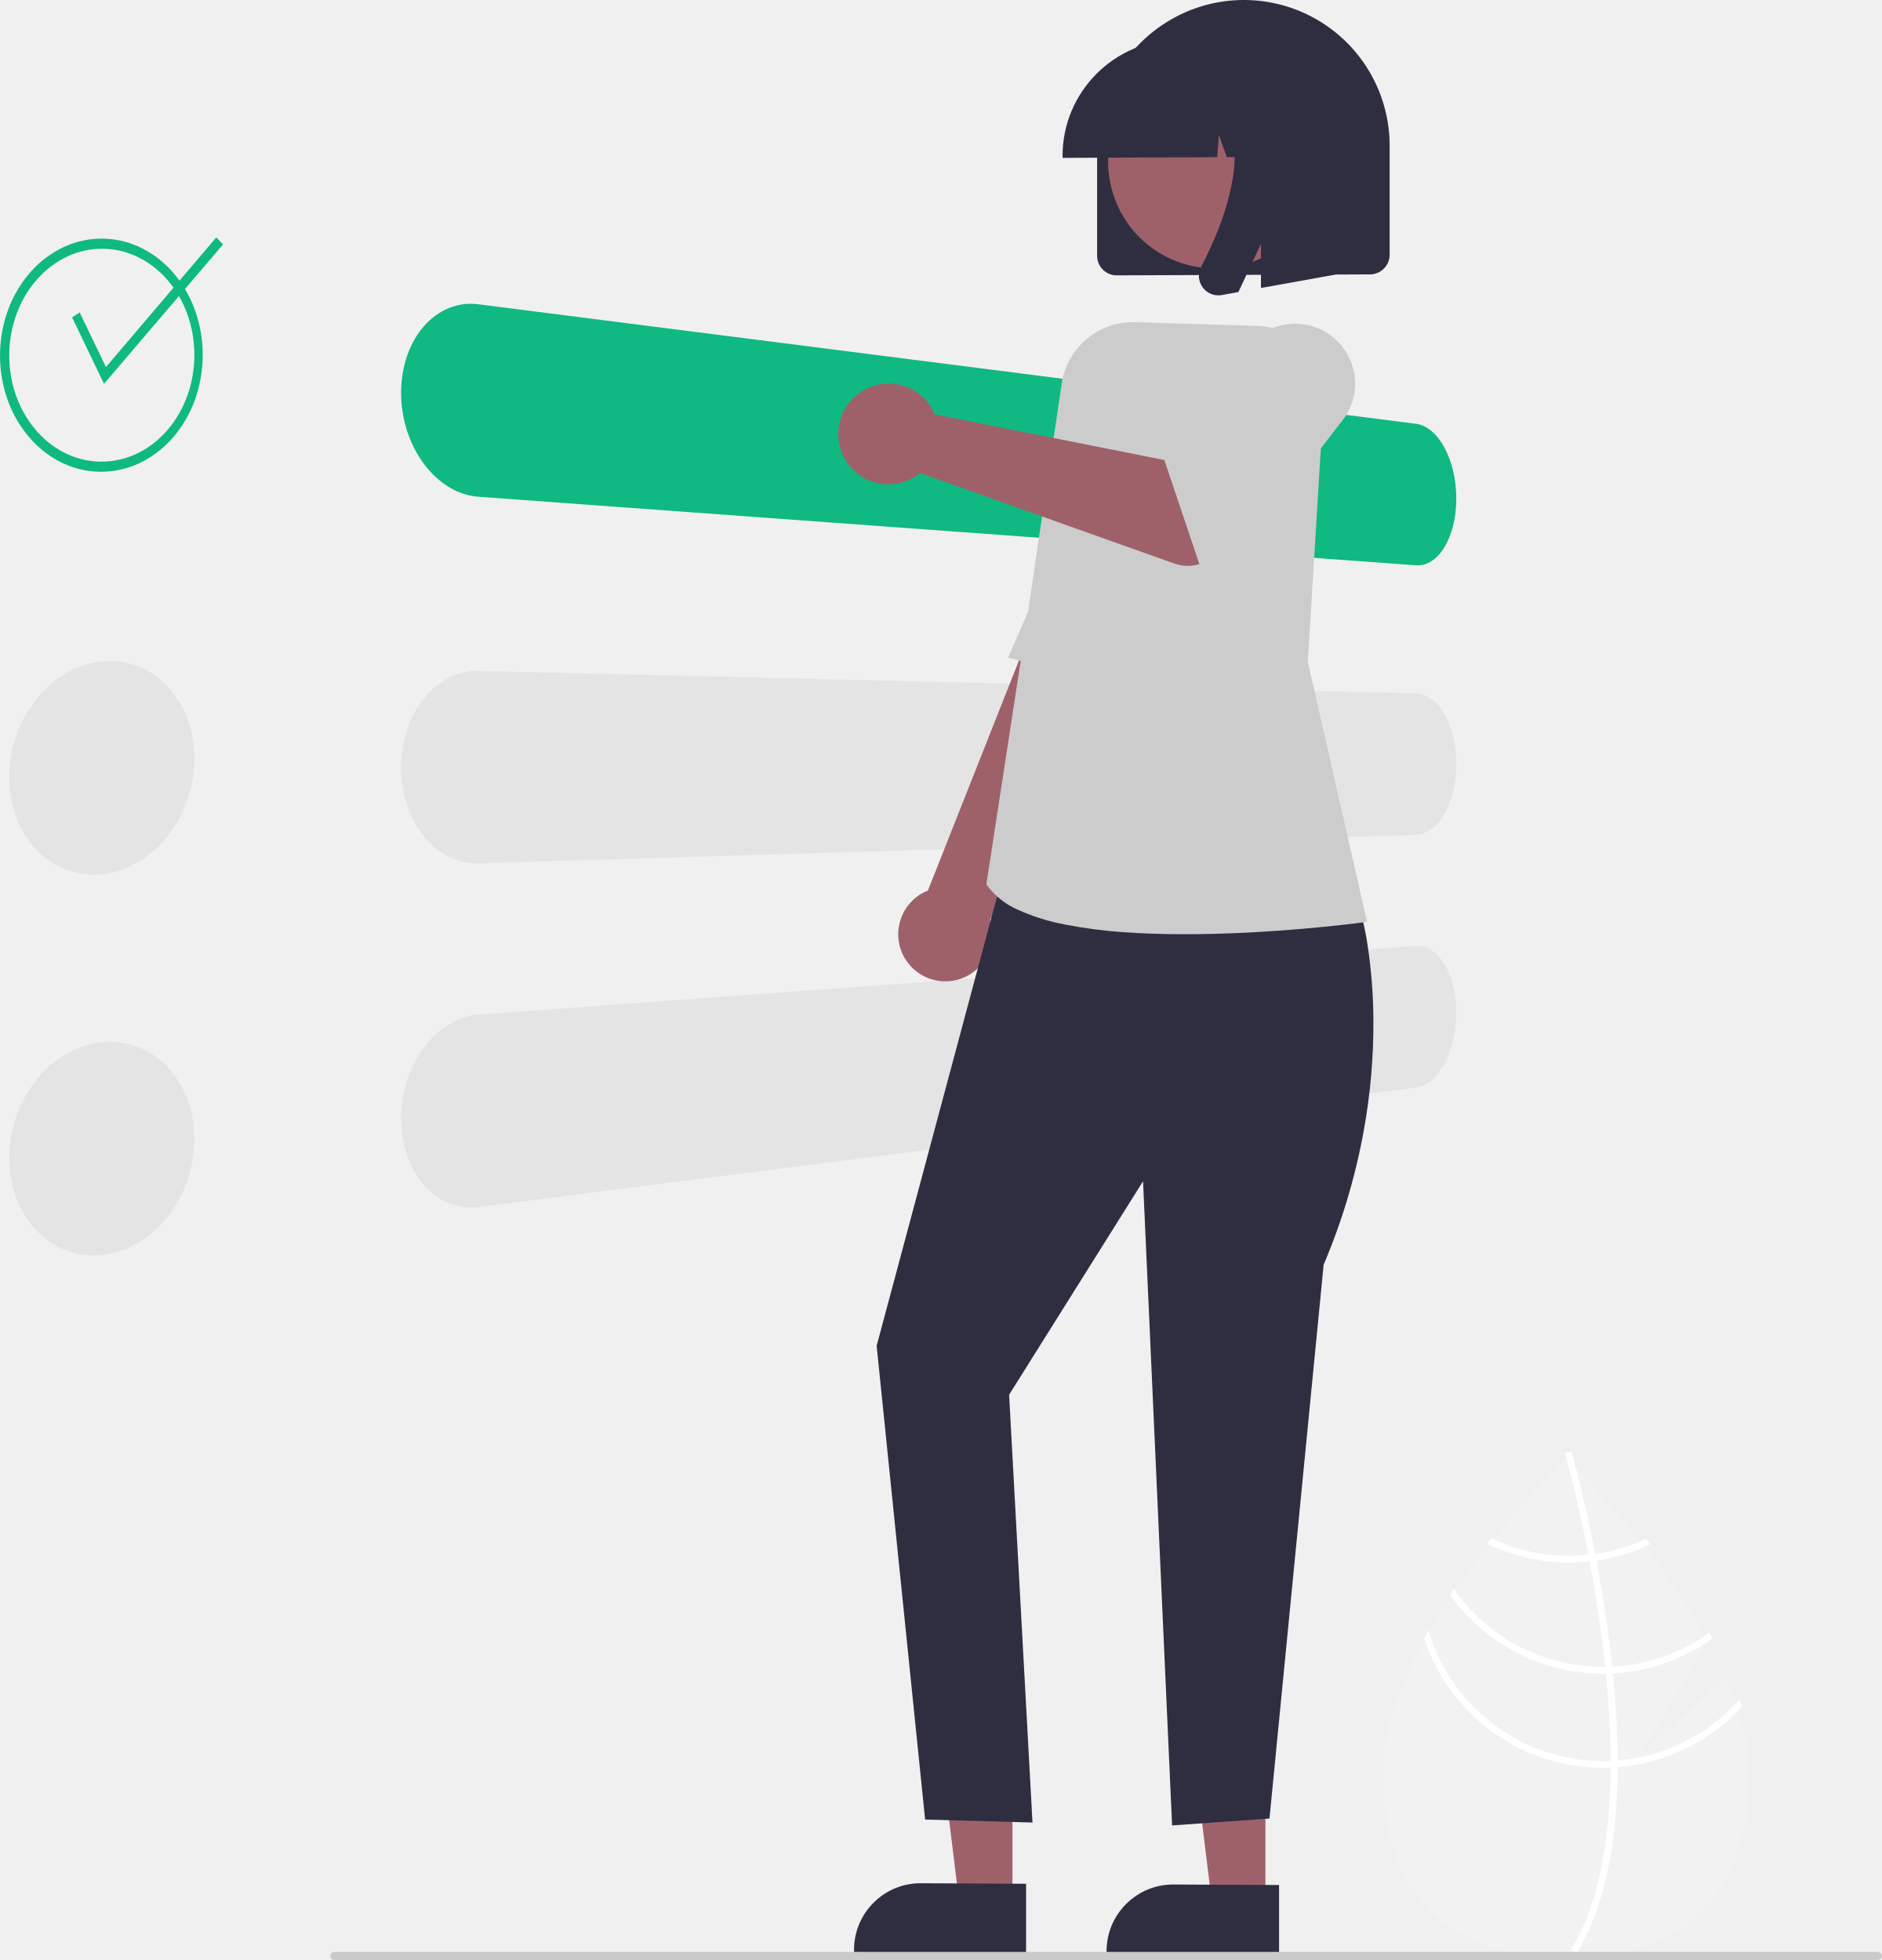
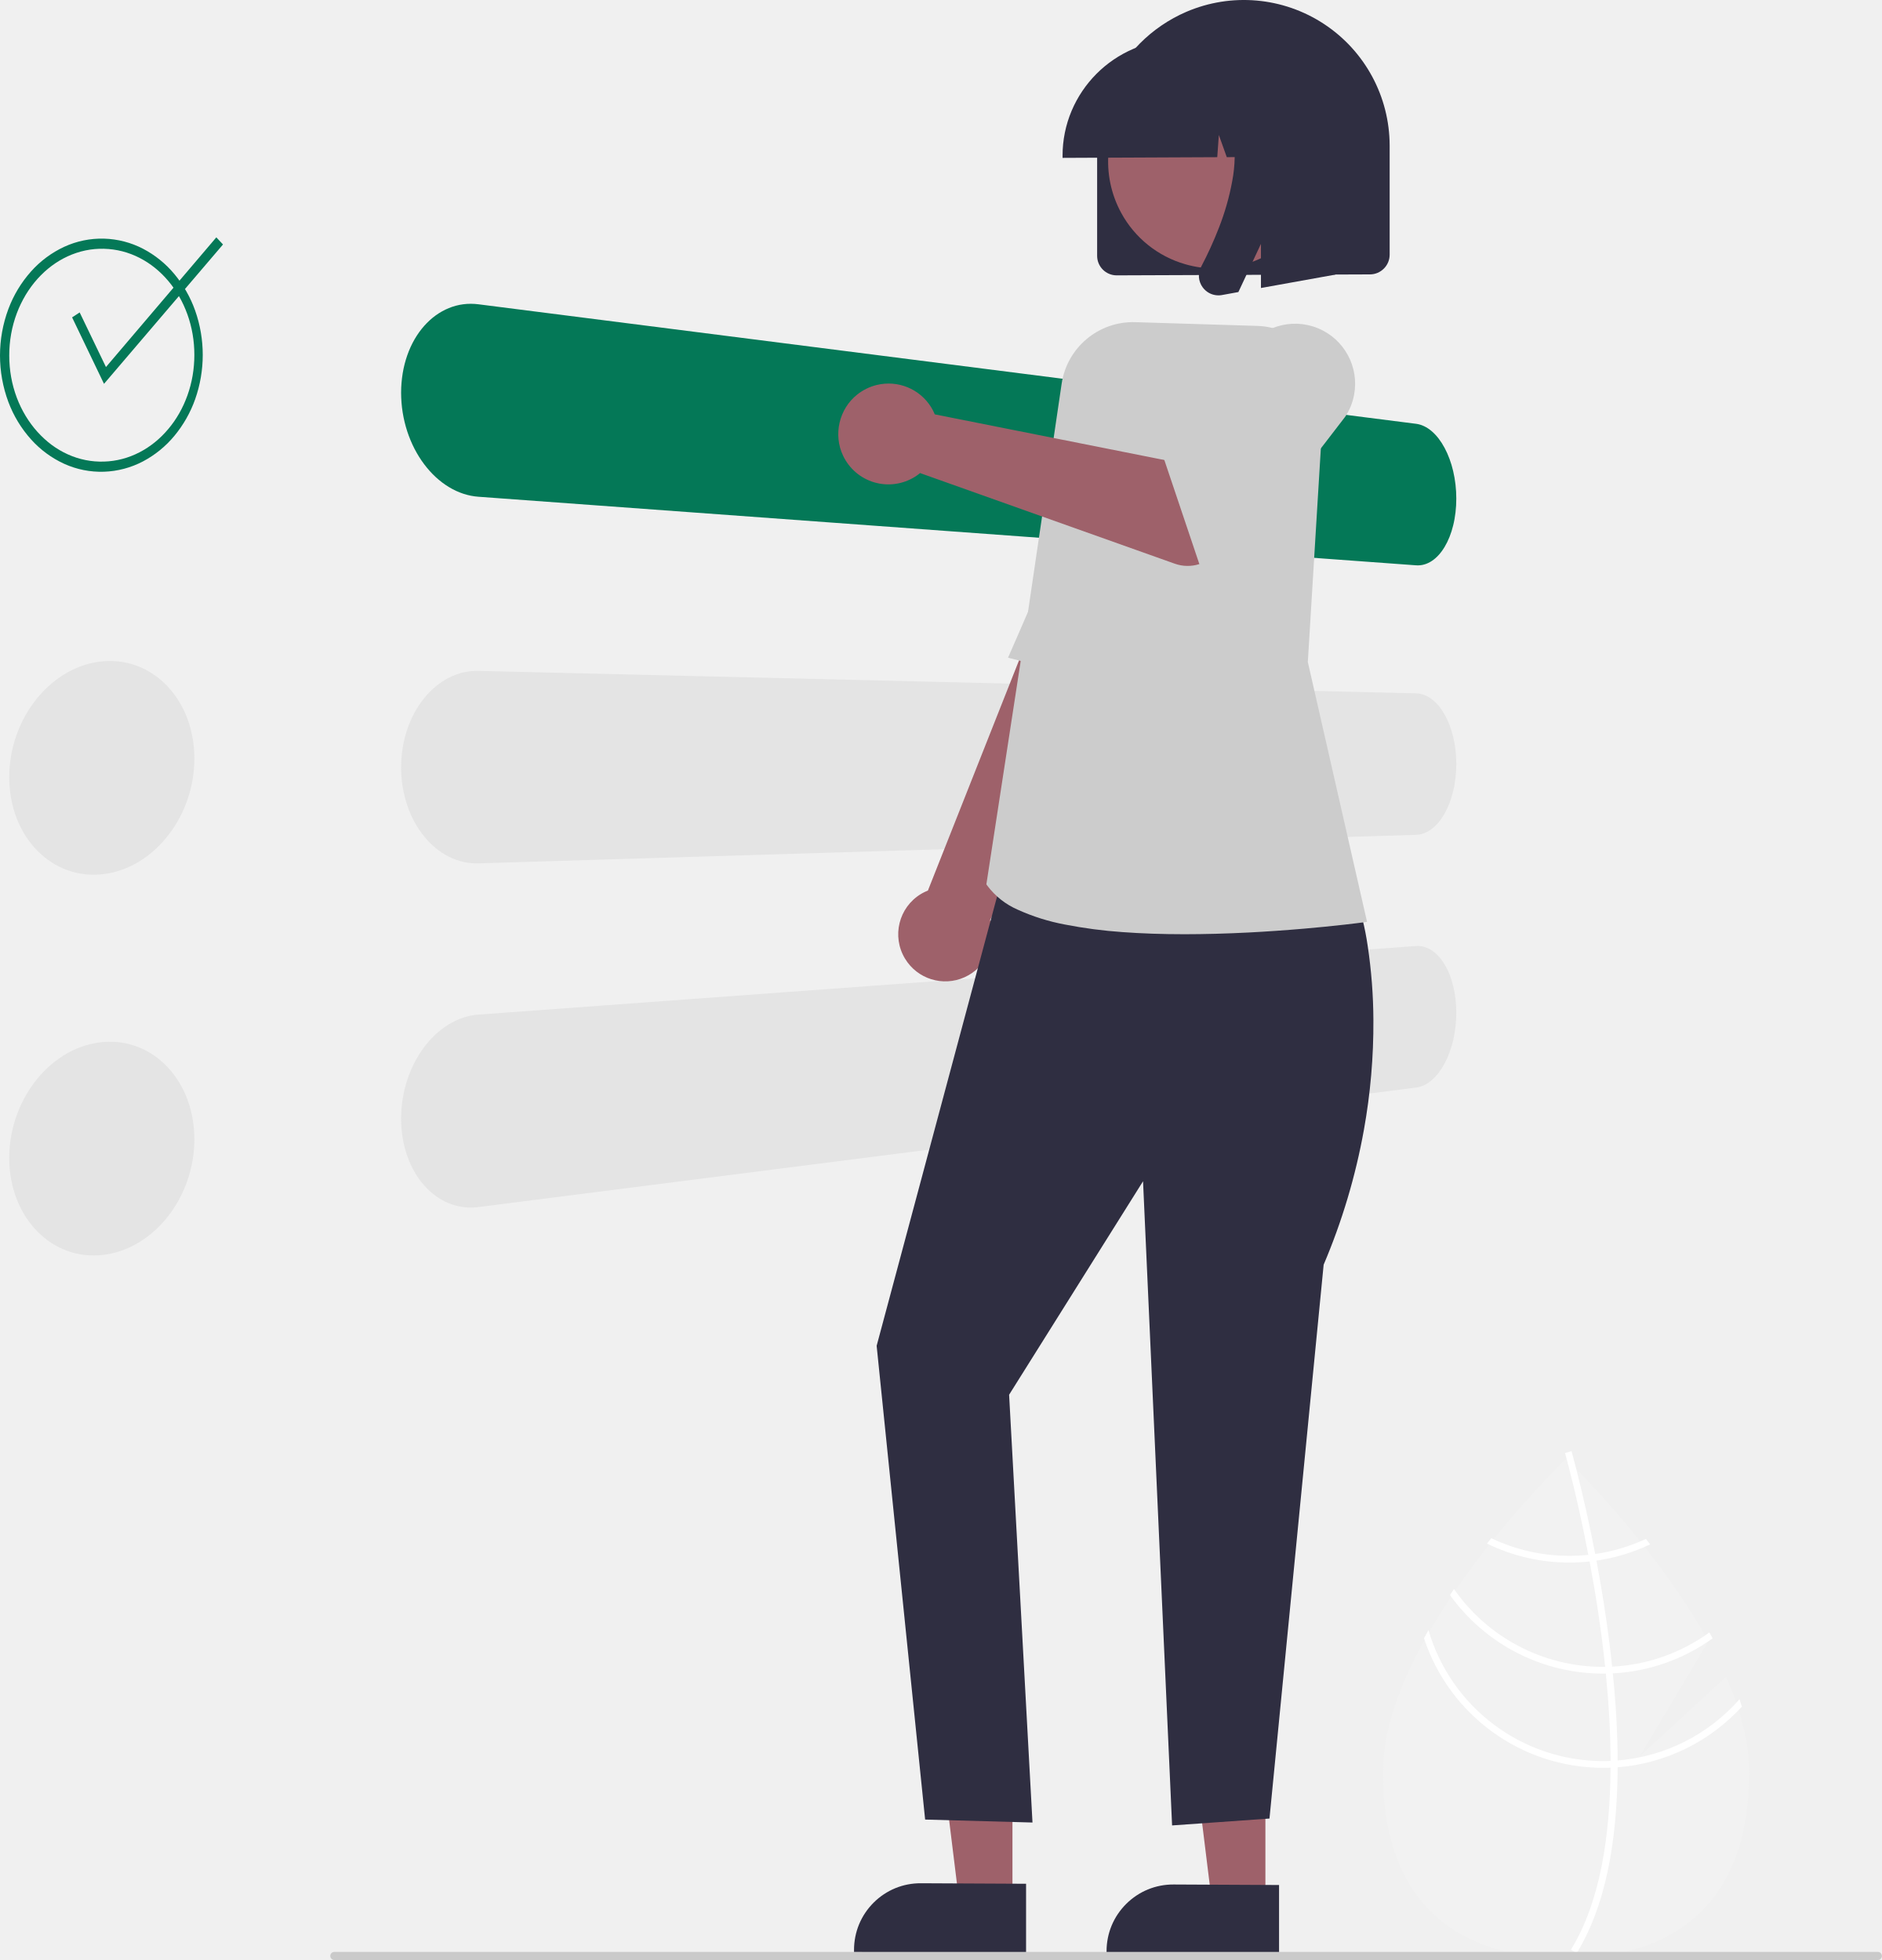
<svg xmlns="http://www.w3.org/2000/svg" data-name="Layer 1" width="559.174" height="582.5" viewBox="0 0 559.174 582.5">
  <path d="M833.267,657.097l-25.613,23.58,20.355-34.155c-16.037-29.082-42.266-54.216-42.266-54.216s-54.415,52.134-54.415,93.115,24.362,55.29,54.415,55.29c30.052,0,54.415-14.309,54.415-55.29C840.158,676.299,837.458,666.626,833.267,657.097Z" transform="translate(-320.4128 -158.75)" fill="#f2f2f2" />
  <path d="M801.066,681.954v2.02c-.12,23.48-4.08,41.8-11.85,54.7-.11.19-.23.37-.34.56l-.87-.53-.83-.52c8.62-13.93,11.67-33.62,11.78-54.1.01-.66.02-1.33.01-2-.03-8.67-.56-17.44-1.41-25.96-.06-.66-.13-1.33-.2-2-1.18-11.24-2.88-21.98-4.62-31.31-.12-.66-.25-1.32-.38-1.97-3.01-15.78-6.08-27.21-6.78-29.74-.08-.31-.13-.48-.14-.52l.95-.27.01-.01.96-.27c.01.04.18.61.46,1.67,1.07,3.96,3.85,14.71,6.58,28.89.12.64.25,1.3.37,1.96,1.42,7.57,2.81,16.03,3.91,24.91q.42,3.345.75,6.6c.08.67.15,1.34.21,2Q801.016,669.879,801.066,681.954Z" transform="translate(-320.4128 -158.75)" fill="#fff" />
  <path d="M794.396,620.594c-.67.09-1.35.18-2.04.25a55.167,55.167,0,0,1-5.64.29,53.664,53.664,0,0,1-23.2-5.24c-.42.53-.84,1.06-1.27,1.6a55.651,55.651,0,0,0,24.47,5.64,57.08,57.08,0,0,0,6.02-.32c.68-.07,1.36-.16,2.03-.26a55.182,55.182,0,0,0,15.95-4.83q-.645-.825-1.26-1.62A53.48,53.48,0,0,1,794.396,620.594Z" transform="translate(-320.4128 -158.75)" fill="#fff" />
  <path d="M799.426,654.064q-1.035.06-2.07.06c-.21.01-.43.01-.64.01a53.948,53.948,0,0,1-44.28-23.13c-.4.59-.8,1.18-1.19,1.78a55.952,55.952,0,0,0,45.47,23.35c.28,0,.56,0,.84-.01.7-.01,1.39-.03,2.08-.06a55.656,55.656,0,0,0,29.65-10.4c-.32-.59-.64-1.18-.97-1.77A53.578,53.578,0,0,1,799.426,654.064Z" transform="translate(-320.4128 -158.75)" fill="#fff" />
  <path d="M801.066,681.954c-.7.06-1.4.1-2.1.13-.75.03-1.5.05-2.25.05a54.094,54.094,0,0,1-51.86-38.92c-.45.81-.9,1.61-1.33,2.42a56.075,56.075,0,0,0,53.19,38.5c.75,0,1.5-.01,2.24-.05.71-.02,1.41-.06,2.11-.11a55.911,55.911,0,0,0,36.9-18.01c-.21-.74-.45-1.47-.69-2.21A53.92,53.92,0,0,1,801.066,681.954Z" transform="translate(-320.4128 -158.75)" fill="#fff" />
-   <path id="f3dd3be3-e3f2-4729-8854-c6cb5bd65852-914" data-name="Rectangle 1 - Outline" d="M741.16,284.699,462.571,249.181a18.086,18.086,0,0,0-2.263-.147,17.258,17.258,0,0,0-2.231.141,17.065,17.065,0,0,0-2.19.429,17.498,17.498,0,0,0-2.14.722,18.222,18.222,0,0,0-1.992.963,18.957,18.957,0,0,0-1.889,1.204,20.222,20.222,0,0,0-1.777,1.451,22.086,22.086,0,0,0-1.659,1.685,23.762,23.762,0,0,0-1.512,1.904q-.714,1.003-1.34,2.086-.626,1.087-1.162,2.261t-.977,2.427q-.457,1.295-.802,2.648t-.575,2.753q-.226,1.399-.347,2.843t-.12,2.924q.005,1.478.12,2.947t.347,2.913q.234,1.451.578,2.872t.802,2.811q.442,1.342.977,2.623.536,1.282,1.162,2.494t1.34,2.355q.713,1.147,1.512,2.208t1.659,2.023q.859.957,1.777,1.806t1.889,1.585a23.625,23.625,0,0,0,1.992,1.358,21.765,21.765,0,0,0,2.14,1.147,20.075,20.075,0,0,0,2.19.868,18.974,18.974,0,0,0,2.231.589,18.476,18.476,0,0,0,2.263.307L741.162,326.758a7.056,7.056,0,0,0,2.407-.241,7.552,7.552,0,0,0,1.162-.429,8.599,8.599,0,0,0,1.128-.632,10.035,10.035,0,0,0,1.042-.794,11.676,11.676,0,0,0,.982-.963,13.852,13.852,0,0,0,.918-1.127q.444-.604.853-1.288t.774-1.426q.365-.743.683-1.543.319-.799.59-1.654t.494-1.76q.235-.937.404-1.907t.29-1.969q.117-.999.175-2.025t.058-2.074q-.004-1.047-.058-2.085t-.175-2.06q-.117-1.022-.29-2.027t-.404-1.989q-.223-.951-.494-1.859-.268-.896-.59-1.765t-.683-1.685q-.364-.815-.774-1.582t-.853-1.459q-.443-.692-.918-1.312t-.982-1.16a13.498,13.498,0,0,0-1.042-1.004,11.325,11.325,0,0,0-1.128-.858,9.502,9.502,0,0,0-1.162-.662,8.275,8.275,0,0,0-1.192-.462,7.597,7.597,0,0,0-1.218-.259" transform="translate(-320.4128 -158.75)" fill="#10b981" />
+   <path id="f3dd3be3-e3f2-4729-8854-c6cb5bd65852-914" data-name="Rectangle 1 - Outline" d="M741.16,284.699,462.571,249.181a18.086,18.086,0,0,0-2.263-.147,17.258,17.258,0,0,0-2.231.141,17.065,17.065,0,0,0-2.19.429,17.498,17.498,0,0,0-2.14.722,18.222,18.222,0,0,0-1.992.963,18.957,18.957,0,0,0-1.889,1.204,20.222,20.222,0,0,0-1.777,1.451,22.086,22.086,0,0,0-1.659,1.685,23.762,23.762,0,0,0-1.512,1.904q-.714,1.003-1.34,2.086-.626,1.087-1.162,2.261t-.977,2.427q-.457,1.295-.802,2.648t-.575,2.753q-.226,1.399-.347,2.843t-.12,2.924q.005,1.478.12,2.947t.347,2.913q.234,1.451.578,2.872t.802,2.811q.442,1.342.977,2.623.536,1.282,1.162,2.494t1.34,2.355q.713,1.147,1.512,2.208t1.659,2.023q.859.957,1.777,1.806t1.889,1.585a23.625,23.625,0,0,0,1.992,1.358,21.765,21.765,0,0,0,2.14,1.147,20.075,20.075,0,0,0,2.19.868,18.974,18.974,0,0,0,2.231.589,18.476,18.476,0,0,0,2.263.307L741.162,326.758a7.056,7.056,0,0,0,2.407-.241,7.552,7.552,0,0,0,1.162-.429,8.599,8.599,0,0,0,1.128-.632,10.035,10.035,0,0,0,1.042-.794,11.676,11.676,0,0,0,.982-.963,13.852,13.852,0,0,0,.918-1.127q.444-.604.853-1.288t.774-1.426q.365-.743.683-1.543.319-.799.59-1.654t.494-1.76q.235-.937.404-1.907t.29-1.969q.117-.999.175-2.025t.058-2.074q-.004-1.047-.058-2.085t-.175-2.06q-.117-1.022-.29-2.027t-.404-1.989q-.223-.951-.494-1.859-.268-.896-.59-1.765t-.683-1.685q-.364-.815-.774-1.582t-.853-1.459q-.443-.692-.918-1.312t-.982-1.16a13.498,13.498,0,0,0-1.042-1.004,11.325,11.325,0,0,0-1.128-.858,9.502,9.502,0,0,0-1.162-.662,8.275,8.275,0,0,0-1.192-.462,7.597,7.597,0,0,0-1.218-.259" transform="translate(-320.4128 -158.75)" fill="#047857" />
  <path id="f1003c66-3f14-4be1-907c-7cdab0d8529f-915" data-name="Rectangle 3 - Outline" d="M741.16,364.805,462.571,358.132a17.909,17.909,0,0,0-4.494.459,18.344,18.344,0,0,0-2.19.656,19.418,19.418,0,0,0-2.14.939,20.721,20.721,0,0,0-1.992,1.165,21.902,21.902,0,0,0-1.889,1.402,23.579,23.579,0,0,0-1.777,1.635q-.861.876-1.659,1.863-.798.989-1.512,2.062-.714,1.073-1.34,2.225t-1.162,2.381q-.536,1.229-.977,2.528-.457,1.345-.802,2.733t-.575,2.812q-.226,1.424-.347,2.881t-.12,2.936q.005,1.479.12,2.935t.347,2.878q.234,1.416.578,2.801t.802,2.728q.442,1.302.977,2.528t1.162,2.374q.626,1.148,1.34,2.216.713,1.064,1.512,2.046t1.659,1.853a23.351,23.351,0,0,0,1.777,1.624,21.709,21.709,0,0,0,1.889,1.39,20.544,20.544,0,0,0,1.992,1.152,19.277,19.277,0,0,0,2.14.926,18.248,18.248,0,0,0,2.19.642,17.817,17.817,0,0,0,2.231.361,18.005,18.005,0,0,0,2.263.073l278.586-8.476a7.253,7.253,0,0,0,1.218-.141,7.574,7.574,0,0,0,1.192-.345,8.437,8.437,0,0,0,1.162-.549,9.871,9.871,0,0,0,1.128-.749,11.676,11.676,0,0,0,1.042-.903,13.635,13.635,0,0,0,.982-1.064q.474-.568.918-1.222t.853-1.376q.409-.727.774-1.507t.683-1.613q.319-.846.59-1.723t.494-1.806q.235-.951.404-1.939t.29-1.999q.117-1.015.175-2.046t.058-2.08q-.004-1.039-.058-2.075t-.175-2.046q-.117-1.014-.29-1.997t-.404-1.946q-.224-.929-.495-1.81t-.589-1.712q-.317-.831-.681-1.609t-.774-1.501q-.41-.723-.853-1.372t-.918-1.217a13.505,13.505,0,0,0-.982-1.058,11.566,11.566,0,0,0-1.042-.896,9.784,9.784,0,0,0-1.128-.742,8.372,8.372,0,0,0-1.163-.539,7.536,7.536,0,0,0-1.192-.338,7.237,7.237,0,0,0-1.218-.132" transform="translate(-320.4128 -158.75)" fill="#e4e4e4" />
  <path id="e5b3fa8a-e15d-46b1-859f-01f7147e98c8-916" data-name="Rectangle 4 - Outline" d="M741.16,439.903,462.571,460.278a18.476,18.476,0,0,0-2.263.307,18.974,18.974,0,0,0-2.231.589,20.076,20.076,0,0,0-2.19.868,21.771,21.771,0,0,0-2.14,1.147,23.63,23.63,0,0,0-1.992,1.358q-.973.743-1.889,1.585-.916.846-1.777,1.806t-1.659,2.024q-.798,1.068-1.512,2.21-.714,1.142-1.34,2.355-.626,1.213-1.162,2.494t-.977,2.623q-.457,1.387-.802,2.811t-.575,2.869q-.226,1.447-.347,2.914t-.12,2.947q.005,1.479.12,2.924t.347,2.844q.234,1.404.578,2.754t.802,2.648q.442,1.254.977,2.427.536,1.174,1.162,2.261t1.34,2.086a23.758,23.758,0,0,0,1.512,1.904,22.084,22.084,0,0,0,1.659,1.685,20.224,20.224,0,0,0,1.777,1.451,18.96,18.96,0,0,0,1.889,1.204,18.222,18.222,0,0,0,1.992.963,17.492,17.492,0,0,0,2.14.722,17.066,17.066,0,0,0,2.19.429,17.26,17.26,0,0,0,2.231.141,18.092,18.092,0,0,0,2.263-.147l278.586-35.509a7.596,7.596,0,0,0,1.218-.259,8.272,8.272,0,0,0,1.192-.462,9.502,9.502,0,0,0,1.162-.662,11.325,11.325,0,0,0,1.128-.858,13.498,13.498,0,0,0,1.042-1.004q.501-.542.982-1.16.474-.619.918-1.312t.853-1.459q.409-.761.774-1.582t.683-1.685q.319-.868.59-1.776t.494-1.859q.235-.985.404-1.99t.29-2.027q.117-1.022.175-2.06t.058-2.086q-.005-1.042-.059-2.068t-.175-2.025q-.116-1.003-.289-1.973t-.404-1.907q-.223-.906-.494-1.76-.267-.853-.589-1.654t-.683-1.543q-.367-.737-.778-1.423t-.853-1.288a13.854,13.854,0,0,0-.918-1.127,11.677,11.677,0,0,0-.982-.963,10.034,10.034,0,0,0-1.042-.794,8.599,8.599,0,0,0-1.128-.632,7.553,7.553,0,0,0-1.162-.429,7.055,7.055,0,0,0-2.408-.241" transform="translate(-320.4128 -158.75)" fill="#e4e4e4" />
  <path id="bafb1f3d-b2ca-45c8-ab7e-ed03dda6d8fc-917" data-name="Path 5" d="M589.314,443.636a13.972,13.972,0,0,0,25.287-11.439l53.993-110.925-25.845-15.668L596.119,423.429q-.267.104-.526.218t-.517.238q-.257.124-.511.261t-.503.288a13.989,13.989,0,0,0-4.75,19.201Z" transform="translate(-320.4128 -158.75)" fill="#9e616a" />
  <path id="a23fb8c4-4f70-46f7-bb51-5893ecfd1d6a-918" data-name="Path 8" d="M658.287,364.045l-38.357-9.831s1.252-2.831,3.288-7.521,4.879-11.23,8.078-18.656,6.748-15.722,10.215-23.923,6.838-16.304,9.678-23.327,6.066-11.23,9.308-13.587a12.797,12.797,0,0,1,9.405-2.5,18.177,18.177,0,0,1,7.277,2.77A19.818,19.818,0,0,1,680.1,269.686l8.893,16.173Z" transform="translate(-320.4128 -158.75)" fill="#ccc" />
  <path id="bf4ad07a-caea-45f0-95a0-f5e060234fe8-919" data-name="Ellipse 3 - Outline" d="M351.315,355.26a24.918,24.918,0,0,0-2.769.361,25.343,25.343,0,0,0-2.729.669,26.35,26.35,0,0,0-2.68.98,27.959,27.959,0,0,0-2.621,1.288q-1.248.702-2.44,1.526t-2.315,1.772q-1.122.945-2.178,2.015t-2.034,2.257q-.979,1.187-1.855,2.459t-1.644,2.622q-.761,1.352-1.423,2.777t-1.204,2.917q-.565,1.547-.988,3.126t-.707,3.185q-.284,1.606-.426,3.233t-.142,3.268q0,1.641.142,3.239t.426,3.148q.283,1.549.707,3.043t.985,2.926q.546,1.383,1.204,2.676a28.575,28.575,0,0,0,1.425,2.489,27.291,27.291,0,0,0,1.644,2.287,26.51,26.51,0,0,0,1.856,2.091,25.409,25.409,0,0,0,2.034,1.849,24.073,24.073,0,0,0,2.179,1.581,23.191,23.191,0,0,0,4.755,2.34,22.744,22.744,0,0,0,5.296,1.204,23.287,23.287,0,0,0,2.729.12,24.487,24.487,0,0,0,2.769-.196,25.371,25.371,0,0,0,2.754-.507,25.872,25.872,0,0,0,2.69-.808,26.948,26.948,0,0,0,2.618-1.104,28.599,28.599,0,0,0,2.538-1.394q1.2-.749,2.338-1.606t2.204-1.827q1.067-.97,2.06-2.046t1.909-2.258q.922-1.181,1.736-2.433t1.524-2.57q.71-1.318,1.314-2.698t1.101-2.817q.515-1.488.902-3.001t.645-3.048q.258-1.536.388-3.088t.13-3.116q-.001-1.565-.13-3.091t-.388-3.009q-.258-1.481-.645-2.918t-.902-2.82q-.5-1.339-1.101-2.596-.61-1.254-1.321-2.434a27.302,27.302,0,0,0-3.254-4.349,25.785,25.785,0,0,0-1.904-1.877,24.393,24.393,0,0,0-2.06-1.633,23.563,23.563,0,0,0-2.204-1.386,23.292,23.292,0,0,0-2.342-1.132,22.721,22.721,0,0,0-5.154-1.463,23.071,23.071,0,0,0-2.69-.268,24.145,24.145,0,0,0-2.754.046" transform="translate(-320.4128 -158.75)" fill="#e4e4e4" />
  <path id="b68b3c2d-1cd9-4a2b-b264-66241f72f014-920" data-name="Ellipse 3 - Outline" d="M351.315,468.413a24.918,24.918,0,0,0-2.769.361,25.345,25.345,0,0,0-2.729.669,26.353,26.353,0,0,0-2.68.98,27.959,27.959,0,0,0-2.621,1.288q-1.248.702-2.44,1.526t-2.315,1.772q-1.122.945-2.178,2.015t-2.034,2.257q-.979,1.187-1.855,2.459t-1.644,2.622q-.761,1.352-1.423,2.777t-1.204,2.917q-.565,1.547-.988,3.126t-.707,3.185q-.284,1.606-.426,3.233t-.142,3.268q0,1.641.142,3.239t.426,3.148q.283,1.549.707,3.043t.985,2.926q.546,1.383,1.204,2.676a28.575,28.575,0,0,0,1.425,2.489,27.291,27.291,0,0,0,1.644,2.287,26.51,26.51,0,0,0,1.856,2.091,25.409,25.409,0,0,0,2.034,1.849,24.077,24.077,0,0,0,2.179,1.581,23.192,23.192,0,0,0,4.755,2.34,22.743,22.743,0,0,0,5.296,1.204,23.287,23.287,0,0,0,2.729.12,24.49,24.49,0,0,0,2.769-.196,25.371,25.371,0,0,0,2.754-.507,25.867,25.867,0,0,0,2.69-.808,26.945,26.945,0,0,0,2.618-1.104,28.597,28.597,0,0,0,2.538-1.394q1.2-.749,2.338-1.606t2.204-1.827q1.067-.97,2.06-2.046t1.909-2.258q.922-1.181,1.736-2.433t1.524-2.57q.71-1.318,1.314-2.698t1.101-2.817q.515-1.488.902-3.001t.645-3.048q.258-1.536.388-3.088t.13-3.117q-.001-1.565-.13-3.091t-.388-3.009q-.258-1.481-.645-2.918t-.902-2.82q-.5-1.339-1.101-2.596-.61-1.254-1.321-2.434a27.302,27.302,0,0,0-3.254-4.349,25.789,25.789,0,0,0-1.904-1.877,24.395,24.395,0,0,0-2.06-1.633,23.563,23.563,0,0,0-2.204-1.386,23.292,23.292,0,0,0-2.342-1.132,22.721,22.721,0,0,0-5.154-1.463,23.068,23.068,0,0,0-2.69-.268,24.143,24.143,0,0,0-2.754.046" transform="translate(-320.4128 -158.75)" fill="#e4e4e4" />
-   <path id="a5644fa4-417a-45bc-a470-f5aa82f96b47-921" data-name="Ellipse 2 - Outline" d="M351.32,232.68a24.346,24.346,0,0,0-2.769.09,23.985,23.985,0,0,0-2.729.404,24.238,24.238,0,0,0-2.68.722,25.11,25.11,0,0,0-2.621,1.034,26.092,26.092,0,0,0-2.44,1.284,26.783,26.783,0,0,0-2.315,1.548,27.973,27.973,0,0,0-2.179,1.806q-1.06.974-2.038,2.064-.979,1.092-1.855,2.28t-1.644,2.463q-.764,1.292-1.426,2.647t-1.204,2.8q-.561,1.489-.985,3.027t-.707,3.116q-.284,1.583-.426,3.192t-.142,3.25q0,1.638.142,3.25t.426,3.189q.283,1.577.707,3.112t.985,3.021q.546,1.436,1.204,2.793.662,1.352,1.43,2.623t1.644,2.452q.875,1.184,1.855,2.268t2.034,2.046a27.71,27.71,0,0,0,2.168,1.798,26.543,26.543,0,0,0,2.315,1.532,25.88,25.88,0,0,0,2.44,1.269,24.942,24.942,0,0,0,2.621,1.017,23.982,23.982,0,0,0,5.408,1.083,24.49,24.49,0,0,0,5.522-.167,24.154,24.154,0,0,0,2.69-.546,24.502,24.502,0,0,0,2.618-.85,25.456,25.456,0,0,0,2.538-1.147,26.498,26.498,0,0,0,2.342-1.373,27.221,27.221,0,0,0,2.204-1.614q1.067-.867,2.06-1.847t1.909-2.073q.922-1.093,1.736-2.265t1.524-2.422q.713-1.249,1.314-2.57t1.101-2.705q.515-1.437.902-2.913t.645-2.985q.258-1.516.388-3.055t.13-3.104q-.001-1.564-.13-3.103t-.388-3.047q-.258-1.508-.645-2.983t-.902-2.908q-.5-1.386-1.101-2.702t-1.321-2.565q-.71-1.237-1.524-2.408t-1.73-2.253q-.91-1.082-1.904-2.057t-2.06-1.833a26.963,26.963,0,0,0-2.203-1.603,26.273,26.273,0,0,0-2.342-1.359,25.272,25.272,0,0,0-2.538-1.132,24.363,24.363,0,0,0-2.618-.833,24.06,24.06,0,0,0-2.69-.53,24.369,24.369,0,0,0-2.754-.221m0-3.012a26.747,26.747,0,0,1,11.599,3.002,30.442,30.442,0,0,1,9.303,7.515,35.431,35.431,0,0,1,6.187,10.864,39.624,39.624,0,0,1,0,26.337,35.726,35.726,0,0,1-6.187,10.904,30.728,30.728,0,0,1-9.304,7.57,26.872,26.872,0,0,1-11.599,3.078,26.519,26.519,0,0,1-11.835-2.359,29.925,29.925,0,0,1-9.845-7.26,35.052,35.052,0,0,1-6.731-11.115,39.585,39.585,0,0,1,0-27.622,35.351,35.351,0,0,1,6.731-11.159,30.201,30.201,0,0,1,9.845-7.324,26.617,26.617,0,0,1,11.842-2.435Z" transform="translate(-320.4128 -158.75)" fill="#10b981" />
-   <path id="aeea3032-7d6f-43a2-9023-7da5e46a69d9-922" data-name="Path 1" d="M351.317,272.824l-9.482-19.754,2.251-1.466,7.81,16.228,32.793-38.544,1.985,2.115Z" transform="translate(-320.4128 -158.75)" fill="#10b981" />
+   <path id="a5644fa4-417a-45bc-a470-f5aa82f96b47-921" data-name="Ellipse 2 - Outline" d="M351.32,232.68a24.346,24.346,0,0,0-2.769.09,23.985,23.985,0,0,0-2.729.404,24.238,24.238,0,0,0-2.68.722,25.11,25.11,0,0,0-2.621,1.034,26.092,26.092,0,0,0-2.44,1.284,26.783,26.783,0,0,0-2.315,1.548,27.973,27.973,0,0,0-2.179,1.806q-1.06.974-2.038,2.064-.979,1.092-1.855,2.28t-1.644,2.463q-.764,1.292-1.426,2.647t-1.204,2.8q-.561,1.489-.985,3.027t-.707,3.116q-.284,1.583-.426,3.192t-.142,3.25q0,1.638.142,3.25t.426,3.189q.283,1.577.707,3.112t.985,3.021q.546,1.436,1.204,2.793.662,1.352,1.43,2.623t1.644,2.452q.875,1.184,1.855,2.268t2.034,2.046a27.71,27.71,0,0,0,2.168,1.798,26.543,26.543,0,0,0,2.315,1.532,25.88,25.88,0,0,0,2.44,1.269,24.942,24.942,0,0,0,2.621,1.017,23.982,23.982,0,0,0,5.408,1.083,24.49,24.49,0,0,0,5.522-.167,24.154,24.154,0,0,0,2.69-.546,24.502,24.502,0,0,0,2.618-.85,25.456,25.456,0,0,0,2.538-1.147,26.498,26.498,0,0,0,2.342-1.373,27.221,27.221,0,0,0,2.204-1.614q1.067-.867,2.06-1.847t1.909-2.073q.922-1.093,1.736-2.265t1.524-2.422q.713-1.249,1.314-2.57t1.101-2.705q.515-1.437.902-2.913t.645-2.985q.258-1.516.388-3.055t.13-3.104q-.001-1.564-.13-3.103t-.388-3.047q-.258-1.508-.645-2.983t-.902-2.908q-.5-1.386-1.101-2.702t-1.321-2.565q-.71-1.237-1.524-2.408t-1.73-2.253q-.91-1.082-1.904-2.057t-2.06-1.833a26.963,26.963,0,0,0-2.203-1.603,26.273,26.273,0,0,0-2.342-1.359,25.272,25.272,0,0,0-2.538-1.132,24.363,24.363,0,0,0-2.618-.833,24.06,24.06,0,0,0-2.69-.53,24.369,24.369,0,0,0-2.754-.221m0-3.012a26.747,26.747,0,0,1,11.599,3.002,30.442,30.442,0,0,1,9.303,7.515,35.431,35.431,0,0,1,6.187,10.864,39.624,39.624,0,0,1,0,26.337,35.726,35.726,0,0,1-6.187,10.904,30.728,30.728,0,0,1-9.304,7.57,26.872,26.872,0,0,1-11.599,3.078,26.519,26.519,0,0,1-11.835-2.359,29.925,29.925,0,0,1-9.845-7.26,35.052,35.052,0,0,1-6.731-11.115,39.585,39.585,0,0,1,0-27.622,35.351,35.351,0,0,1,6.731-11.159,30.201,30.201,0,0,1,9.845-7.324,26.617,26.617,0,0,1,11.842-2.435Z" transform="translate(-320.4128 -158.75)" fill="#047857" />
+   <path id="aeea3032-7d6f-43a2-9023-7da5e46a69d9-922" data-name="Path 1" d="M351.317,272.824l-9.482-19.754,2.251-1.466,7.81,16.228,32.793-38.544,1.985,2.115Z" transform="translate(-320.4128 -158.75)" fill="#047857" />
  <g id="b65364ff-7d92-487e-8061-939b37583c0d" data-name="Group 1">
    <path id="efb13e16-1633-4e88-9f48-a8cd4f1f0a11-923" data-name="Path 1-2" d="M696.403,662.811l-23.473-.091,7.569,61.335,15.904.079Z" transform="translate(-320.4128 -158.75)" fill="#9e616a" />
    <path id="b5b13dc0-906f-47cb-af24-0252d232cfd5-924" data-name="Path 2" d="M700.458,739.567l-51.253-.271v-.648a20.102,20.102,0,0,1,.383-3.918,19.598,19.598,0,0,1,2.955-7.12,20.124,20.124,0,0,1,5.543-5.516,19.609,19.609,0,0,1,7.135-2.924,20.11,20.11,0,0,1,3.921-.361h0l31.317.154Z" transform="translate(-320.4128 -158.75)" fill="#2f2e41" />
  </g>
  <g id="b7f9c824-5877-4162-b4d5-ccd00fd098dd" data-name="Group 2">
    <path id="a1d436e5-b88b-4a37-a10d-47f639496f81-925" data-name="Path 3" d="M621.245,662.519l-23.406-.091,7.545,61.252,15.861.079Z" transform="translate(-320.4128 -158.75)" fill="#9e616a" />
    <path id="aa34d611-dd92-4168-ad92-5f109db8b699-926" data-name="Path 4" d="M625.289,739.168l-51.118-.268V738.252a20.12,20.12,0,0,1,.383-3.912,19.592,19.592,0,0,1,2.947-7.111,20.066,20.066,0,0,1,5.53-5.511,19.539,19.539,0,0,1,7.117-2.917,20.032,20.032,0,0,1,3.911-.361h0l31.231.153Z" transform="translate(-320.4128 -158.75)" fill="#2f2e41" />
  </g>
  <path id="a2716e79-bed1-4374-9a2b-fced6059ca2b-927" data-name="Path 6" d="M620.25,411.829l-39.359,146.884,14.406,140.799,31.899.88-6.946-127.134,39.795-63.445L668.677,701.257l28.936-2.046,16.097-164.603a186.93,186.93,0,0,0,11.953-40.023,178.217,178.217,0,0,0,2.828-32.7,152.93,152.93,0,0,0-1.697-22.049,80.712,80.712,0,0,0-1.59-8.084l-11.735-11.897Z" transform="translate(-320.4128 -158.75)" fill="#2f2e41" />
  <path d="M672.398,436.396c-6.619,0-12.83-.212-18.462-.632A138.618,138.618,0,0,1,636.802,433.508a61.013,61.013,0,0,1-13.975-4.4,22.425,22.425,0,0,1-9.064-7.154l-.268-.39,10.758-70.013,11.601-78.722a21.455,21.455,0,0,1,21.89-18.333l36.333,1.113a20.364,20.364,0,0,1,19.702,21.592l-4.77,78.29,17.593,77.224-1.246.174c-.501.066-2.432.321-5.457.662-3.953.444-7.99.845-11.997,1.19-5.67.489-11.218.873-16.491,1.143C684.725,436.225,678.316,436.39,672.398,436.396Z" transform="translate(-320.4128 -158.75)" fill="#ccc" />
  <path id="ad5d6a80-02ce-46d1-bab9-e92b7dd0c553-928" data-name="Path 9" d="M652.236,240.585q-.014 0-.029,0a5.804,5.804,0,0,1-5.801-5.808V202.384a43.289,43.289,0,0,1,3.415-16.895,43.987,43.987,0,0,1,23.112-23.232,43.314,43.314,0,0,1,60.388,39.739v32.442a5.814,5.814,0,0,1-.46,2.273,5.909,5.909,0,0,1-3.113,3.12,5.833,5.833,0,0,1-2.274.468l-75.244.285Z" transform="translate(-320.4128 -158.75)" fill="#2f2e41" />
  <path id="b726e025-86c8-4394-a2c8-021cc2286f1b-929" data-name="Ellipse 1" d="M709.487,191.275A31.931,31.931,0,0,1,672.564,237.27a31.559,31.559,0,0,1-18.983-15.208,31.931,31.931,0,0,1,36.897-45.983,31.559,31.559,0,0,1,19.008,15.197Z" transform="translate(-320.4128 -158.75)" fill="#9e616a" />
  <path id="f57fd208-21ef-4a3c-a796-e350b3c4ef74-930" data-name="Path 10" d="M636.132,205.02a34.244,34.244,0,0,1,2.701-13.362,34.774,34.774,0,0,1,18.277-18.369,34.26,34.26,0,0,1,13.362-2.769l6.483-.033q.109-.001.218-.001a34.186,34.186,0,0,1,34.165,34.207v.649l-13.716.055L692.947,192.334l-.935,13.091-7.084.031-2.358-6.592-.473,6.6-45.958.206Z" transform="translate(-320.4128 -158.75)" fill="#2f2e41" />
  <path id="a4aedf3a-b803-468c-96e6-3db664c8a6b9-931" data-name="Path 11" d="M580.916,273.165a15.047,15.047,0,0,0-5.785,2.835,14.648,14.648,0,0,0-3.36,3.767,15.288,15.288,0,0,0-2.21,9.537,14.635,14.635,0,0,0,1.351,4.857,14.889,14.889,0,0,0,21.381,6.271q.197-.127.391-.258t.38-.268q.188-.137.369-.278t.36-.286l75.683,26.936A11.406,11.406,0,0,0,682.557,322.192l17.942-24.843-21.693-14.608-11.384,12.932-69.262-13.778q-.113-.269-.235-.536t-.253-.531q-.134-.263-.277-.524t-.301-.517A14.877,14.877,0,0,0,580.916,273.165Z" transform="translate(-320.4128 -158.75)" fill="#9e616a" />
  <path id="f92404ba-5ab9-4b2c-8e33-361dae08dca6-932" data-name="Path 12" d="M668.644,287.518c2.264-2.825,5.429-6.494,8.645-10.132s6.48-7.245,8.942-9.942,4.119-4.486,4.119-4.486a17.834,17.834,0,0,1,32.399,13.156,17.575,17.575,0,0,1-2.66,6.519s-2.469,3.231-6.196,8.054-8.714,11.243-13.744,17.625-10.109,12.732-14.025,17.419-6.672,7.715-7.06,7.455L665.403,292.58C665.015,292.32,666.38,290.343,668.644,287.518Z" transform="translate(-320.4128 -158.75)" fill="#ccc" />
  <path id="ed7e3964-87ca-4ccc-8578-c3f29353ddd2-933" data-name="Path 13" d="M676.752,239.564a5.712,5.712,0,0,0,.241,3.136,5.842,5.842,0,0,0,.766,1.438,5.909,5.909,0,0,0,.949,1.02,5.795,5.795,0,0,0,3.765,1.369q.129-.001.258-.007t.258-.018q.13-.011.259-.029t.259-.041l4.868-.885,6.705-14.325v13.121l22.132-3.984V184.679l-37.103.178.917,1.065a25.519,25.519,0,0,1,5.778,12.557,41.599,41.599,0,0,1-.267,14.15,75.016,75.016,0,0,1-3.951,13.819,110.558,110.558,0,0,1-5.277,11.584A5.834,5.834,0,0,0,676.752,239.564Z" transform="translate(-320.4128 -158.75)" fill="#2f2e41" />
  <path d="M419.755,741.25H878.384a1.204,1.204,0,0,0,0-2.408H419.755a1.204,1.204,0,1,0,0,2.408Z" transform="translate(-320.4128 -158.75)" fill="#cacaca" />
</svg>
